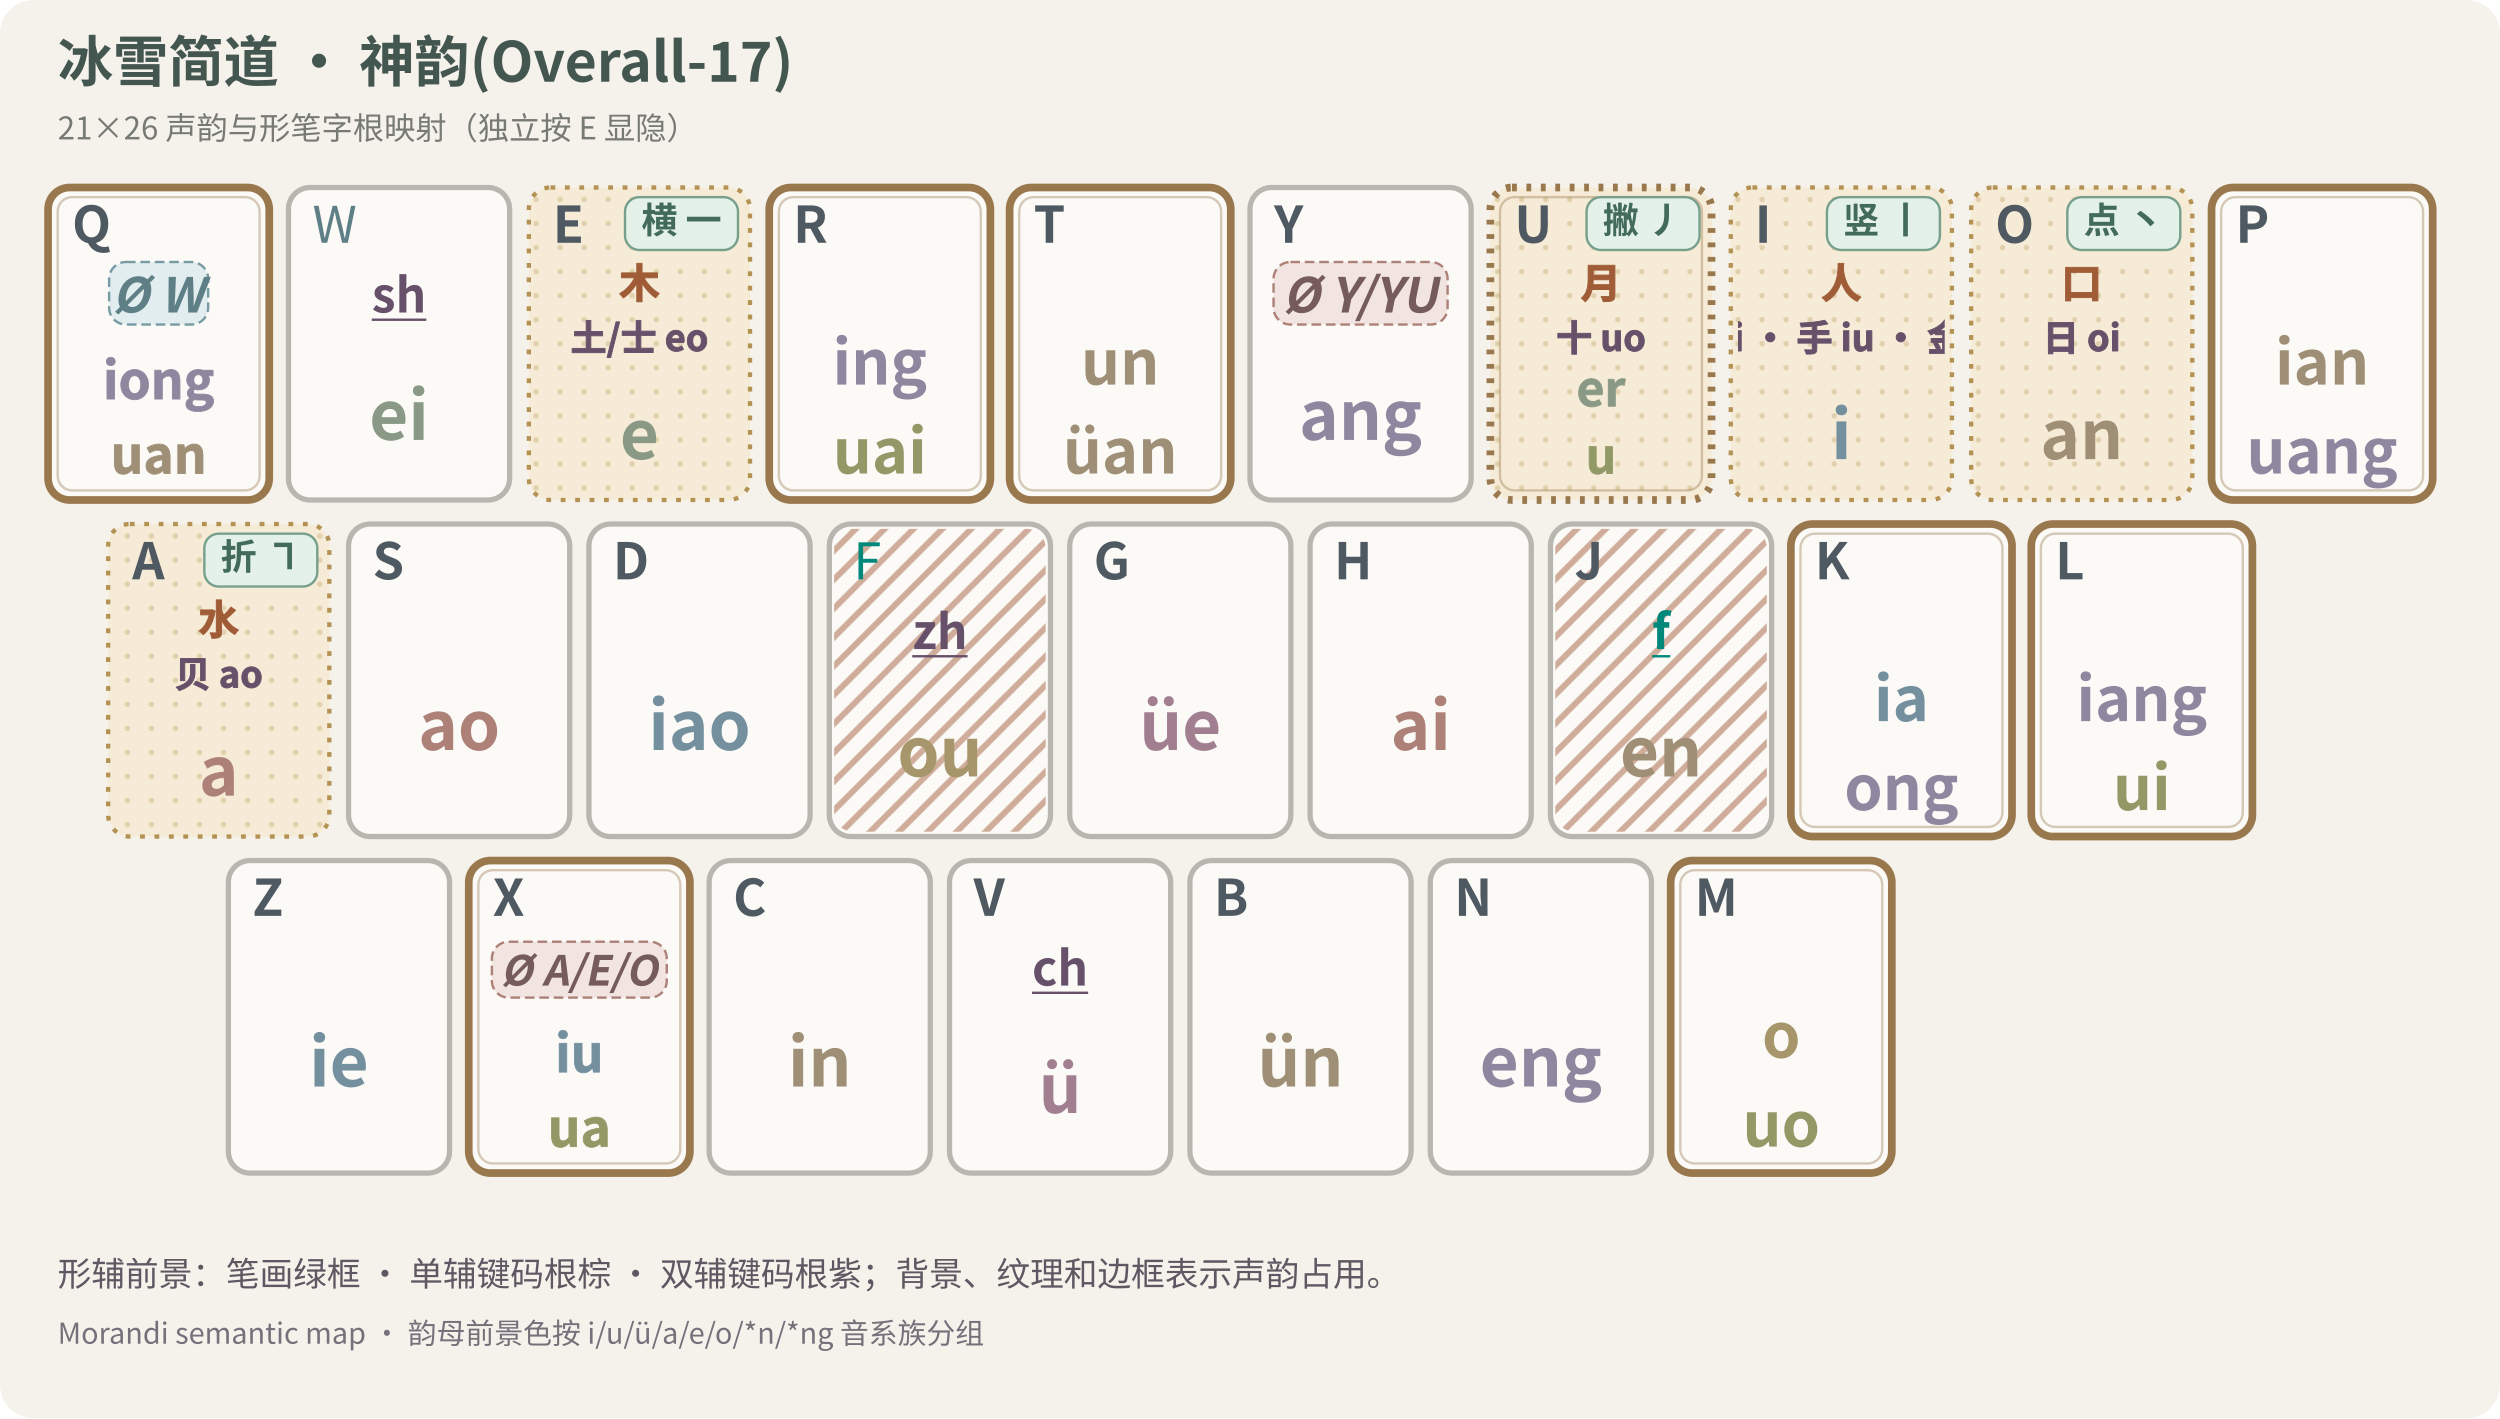
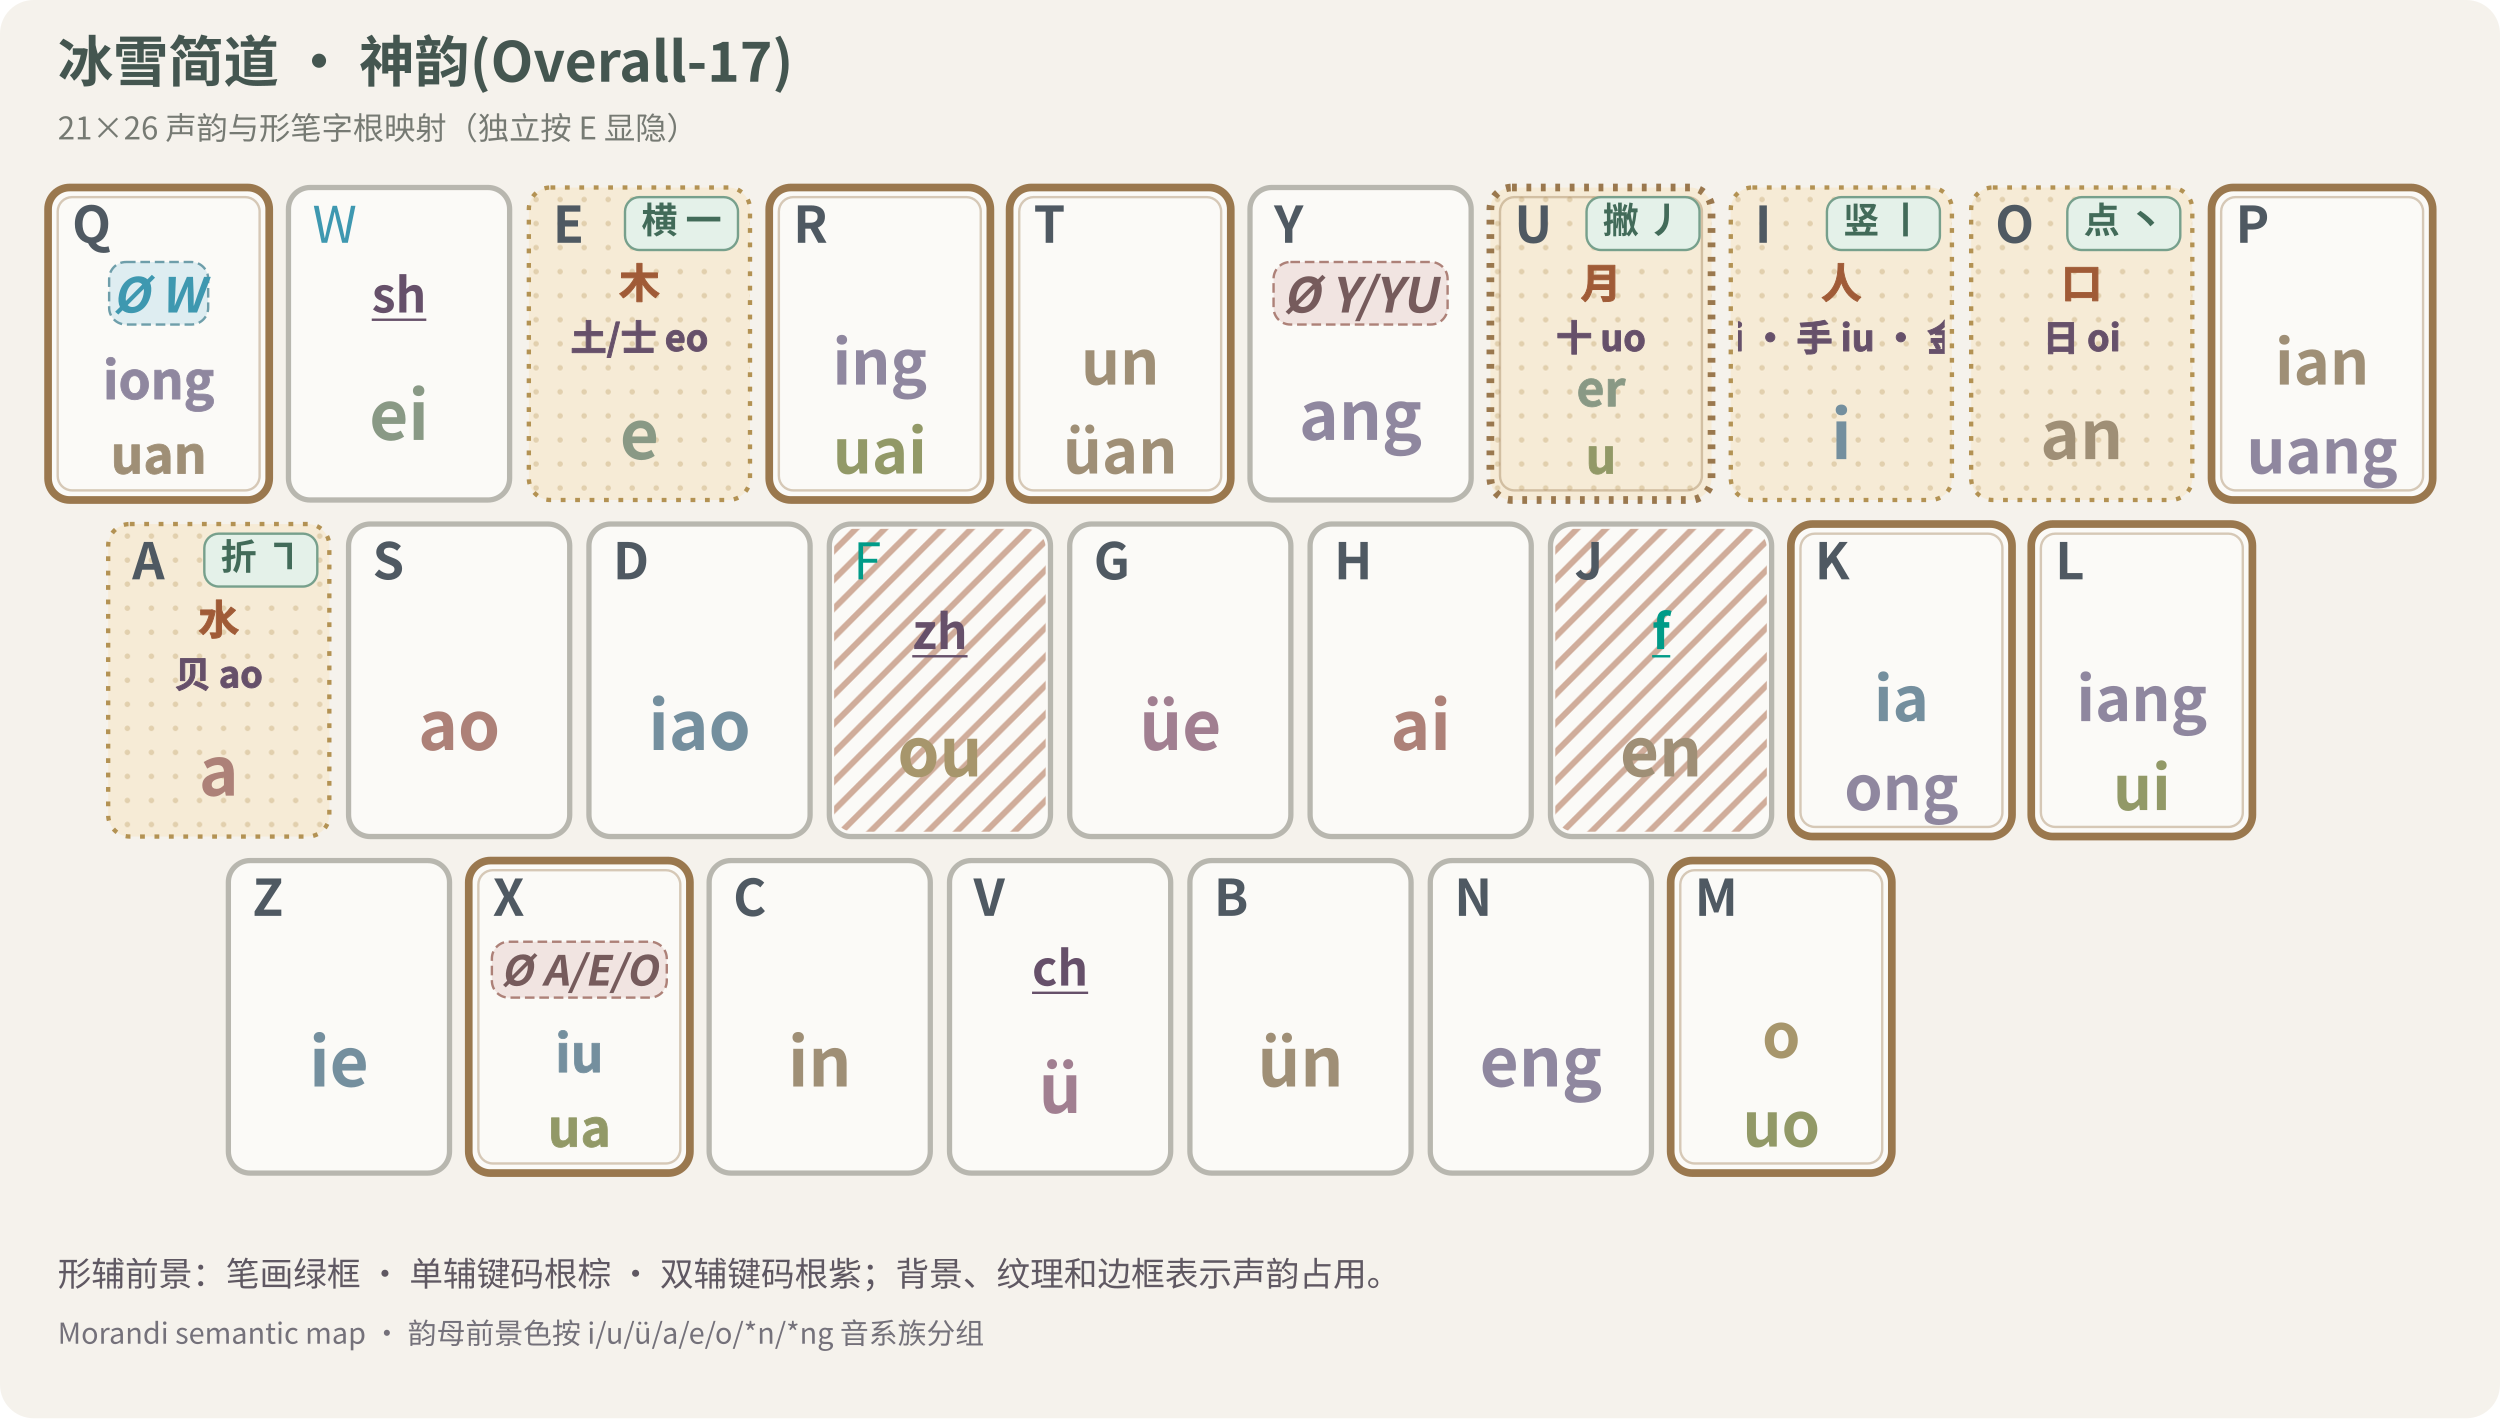
<svg xmlns="http://www.w3.org/2000/svg" class="keysvg nf4-keysvg" viewBox="0 0 1040 590" role="img" aria-labelledby="title desc">
  <defs>
    <pattern id="nf4-both" width="12" height="12" patternUnits="userSpaceOnUse">
      <rect width="12" height="12" fill="#fbfaf7" />
    </pattern>
    <pattern id="nf4-ionly" width="9" height="9" patternUnits="userSpaceOnUse">
      <rect width="9" height="9" fill="#e3eef4" />
      <path d="M2 0V9M7 0V9" stroke="#7399ad" stroke-opacity=".18" />
    </pattern>
    <pattern id="nf4-ronly" width="10" height="10" patternUnits="userSpaceOnUse">
      <rect width="10" height="10" fill="#f6ebd6" />
      <circle cx="3" cy="3" r="1.15" fill="#b39253" fill-opacity=".3" />
    </pattern>
    <pattern id="nf4-none" width="10" height="10" patternUnits="userSpaceOnUse">
      <rect width="10" height="10" fill="#eeece8" />
      <path d="M0 10L10 0" stroke="#aaa6a4" stroke-opacity=".14" />
    </pattern>
    <pattern id="nf4-multi" width="9" height="9" patternUnits="userSpaceOnUse">
      <rect width="9" height="9" fill="#f8efe2" />
      <path d="M-2 2L2-2M0 9L9 0M7 11L11 7" stroke="#9a784e" stroke-width="1.6" stroke-opacity=".27" />
    </pattern>
    <pattern id="nf4-anchor" width="12" height="12" patternUnits="userSpaceOnUse">
      <path d="M-3 3L3-3M0 12L12 0M9 15L15 9" stroke="#a05b37" stroke-width="2.5" stroke-opacity=".48" />
    </pattern>
  </defs>
  <rect width="1040" height="590" rx="14" fill="#f5f2ec" />
  <text x="24" y="34" font-family="Microsoft YaHei UI, Noto Sans CJK SC, sans-serif" font-size="23" fill="#445650" text-anchor="start" font-weight="760">冰雪简道 · 神韵(Overall-17)</text>
  <text x="24" y="58" font-family="Microsoft YaHei UI, Noto Sans CJK SC, sans-serif" font-size="13" fill="#767a73" text-anchor="start" font-weight="500">21×26 声韵与形笔字根映射（独立按 E 显隐）</text>
  <g data-key="Q" data-role="sound" data-multi="true">
    <clipPath id="snow_shenyun_shape-clip-0-0">
      <rect x="23" y="81" width="86" height="124" rx="7" />
    </clipPath>
    <rect x="20" y="78" width="92" height="130" rx="9" fill="#fbfaf7" stroke="#9a784e" stroke-width="3.2" />
    <rect x="24" y="82" width="84" height="122" rx="6" fill="none" stroke="#9a784e" stroke-opacity=".38" />
    <g clip-path="url(#snow_shenyun_shape-clip-0-0)">
      <text x="30" y="101" font-family="Microsoft YaHei UI, Noto Sans CJK SC, sans-serif" font-size="21" fill="#4f5962" text-anchor="start" font-weight="800" data-key-label="true">Q</text>
-       <rect x="45.4" y="109" width="41.2" height="26" rx="7" fill="#e2edf0" stroke="#789aa2" stroke-dasharray="4 2" />
-       <text x="66" y="130" text-anchor="middle" font-family="Microsoft YaHei UI, Noto Sans CJK SC, sans-serif" font-size="20" font-weight="700" font-style="italic" fill="#5f7f86">Ø W</text>
+       <rect x="45.4" y="109" width="41.2" height="26" rx="7" fill="#deedf1" stroke="#6e9eaa" stroke-dasharray="4 2" />
+       <text x="66" y="130" text-anchor="middle" font-family="Microsoft YaHei UI, Noto Sans CJK SC, sans-serif" font-size="20" font-weight="700" font-style="italic" fill="#3e98b0">Ø W</text>
      <text x="66" y="166" font-family="Microsoft YaHei UI, Noto Sans CJK SC, sans-serif" font-size="21.39" fill="#8f879f" text-anchor="middle" font-weight="800" data-final="iong" paint-order="stroke" stroke="#8f879f" stroke-width="0.35" stroke-linejoin="round">iong</text>
      <text x="66" y="197" font-family="Microsoft YaHei UI, Noto Sans CJK SC, sans-serif" font-size="21.39" fill="#9f8f76" text-anchor="middle" font-weight="800" data-final="uan" paint-order="stroke" stroke="#9f8f76" stroke-width="0.35" stroke-linejoin="round">uan</text>
    </g>
  </g>
  <g data-key="W" data-role="sound">
    <clipPath id="snow_shenyun_shape-clip-0-1">
      <rect x="123" y="81" width="86" height="124" rx="7" />
    </clipPath>
    <rect x="120" y="78" width="92" height="130" rx="9" fill="#fbfaf7" stroke="#b8b7af" stroke-width="2.2" />
    <g clip-path="url(#snow_shenyun_shape-clip-0-1)">
-       <text x="130" y="101" font-family="Microsoft YaHei UI, Noto Sans CJK SC, sans-serif" font-size="21" fill="#5f7f86" text-anchor="start" font-weight="500" data-key-label="true">W</text>
+       <text x="130" y="101" font-family="Microsoft YaHei UI, Noto Sans CJK SC, sans-serif" font-size="21" fill="#3e98b0" text-anchor="start" font-weight="500" data-key-label="true">W</text>
      <text x="166" y="130" text-anchor="middle" font-family="Microsoft YaHei UI, Noto Sans CJK SC, sans-serif" font-size="20" font-weight="700" text-decoration="underline" fill="#66506a">sh</text>
      <text x="166" y="183" font-family="Microsoft YaHei UI, Noto Sans CJK SC, sans-serif" font-size="28" fill="#899985" text-anchor="middle" font-weight="600" data-final="ei">ei</text>
    </g>
  </g>
  <g data-key="E" data-role="rhyme-auxiliary">
    <clipPath id="snow_shenyun_shape-clip-0-2">
      <rect x="223" y="81" width="86" height="124" rx="7" />
    </clipPath>
    <rect x="220" y="78" width="92" height="130" rx="9" fill="url(#nf4-ronly)" stroke="#b39253" stroke-width="1.8" stroke-dasharray="2 4" />
    <g clip-path="url(#snow_shenyun_shape-clip-0-2)">
      <text x="230" y="101" font-family="Microsoft YaHei UI, Noto Sans CJK SC, sans-serif" font-size="21" fill="#4f5962" text-anchor="start" font-weight="800" data-key-label="true">E</text>
      <g data-aux-badge="stroke">
        <rect x="260" y="82" width="47" height="22" rx="6" fill="#e4f1e9" stroke="#77a08c" />
        <text x="283.5" y="97" font-family="Microsoft YaHei UI, Noto Sans CJK SC, sans-serif" font-size="15" fill="#426b59" text-anchor="middle" font-weight="750" data-aux-kind="stroke">横 一</text>
      </g>
      <text x="266" y="124" font-family="Microsoft YaHei UI, Noto Sans CJK SC, sans-serif" font-size="17" fill="#a05b37" text-anchor="middle" font-weight="800" data-aux-kind="single-root" paint-order="stroke" stroke="#a05b37" stroke-width="0.4" stroke-linejoin="round">木</text>
      <text x="266" y="146" font-family="Microsoft YaHei UI, Noto Sans CJK SC, sans-serif" font-size="15" fill="#66506a" text-anchor="middle" font-weight="800" data-aux-kind="double-root" paint-order="stroke" stroke="#66506a" stroke-width="0.4" stroke-linejoin="round">土/士 eo</text>
      <text x="266" y="191" font-family="Microsoft YaHei UI, Noto Sans CJK SC, sans-serif" font-size="28" fill="#899985" text-anchor="middle" font-weight="600" data-final="e">e</text>
    </g>
  </g>
  <g data-key="R" data-role="sound" data-multi="true">
    <clipPath id="snow_shenyun_shape-clip-0-3">
      <rect x="323" y="81" width="86" height="124" rx="7" />
    </clipPath>
    <rect x="320" y="78" width="92" height="130" rx="9" fill="#fbfaf7" stroke="#9a784e" stroke-width="3.2" />
    <rect x="324" y="82" width="84" height="122" rx="6" fill="none" stroke="#9a784e" stroke-opacity=".38" />
    <g clip-path="url(#snow_shenyun_shape-clip-0-3)">
      <text x="330" y="101" font-family="Microsoft YaHei UI, Noto Sans CJK SC, sans-serif" font-size="21" fill="#4f5962" text-anchor="start" font-weight="800" data-key-label="true">R</text>
      <text x="366" y="160" font-family="Microsoft YaHei UI, Noto Sans CJK SC, sans-serif" font-size="25.53" fill="#8f879f" text-anchor="middle" font-weight="600" data-final="ing">ing</text>
      <text x="366" y="197" font-family="Microsoft YaHei UI, Noto Sans CJK SC, sans-serif" font-size="25.53" fill="#929967" text-anchor="middle" font-weight="600" data-final="uai">uai</text>
    </g>
  </g>
  <g data-key="T" data-role="sound" data-multi="true">
    <clipPath id="snow_shenyun_shape-clip-0-4">
      <rect x="423" y="81" width="86" height="124" rx="7" />
    </clipPath>
    <rect x="420" y="78" width="92" height="130" rx="9" fill="#fbfaf7" stroke="#9a784e" stroke-width="3.2" />
    <rect x="424" y="82" width="84" height="122" rx="6" fill="none" stroke="#9a784e" stroke-opacity=".38" />
    <g clip-path="url(#snow_shenyun_shape-clip-0-4)">
      <text x="430" y="101" font-family="Microsoft YaHei UI, Noto Sans CJK SC, sans-serif" font-size="21" fill="#4f5962" text-anchor="start" font-weight="800" data-key-label="true">T</text>
      <text x="466" y="160" font-family="Microsoft YaHei UI, Noto Sans CJK SC, sans-serif" font-size="25.53" fill="#9f8f76" text-anchor="middle" font-weight="600" data-final="un">un</text>
      <text x="466" y="197" font-family="Microsoft YaHei UI, Noto Sans CJK SC, sans-serif" font-size="25.53" fill="#9f8f76" text-anchor="middle" font-weight="600" data-final="van">üan</text>
    </g>
  </g>
  <g data-key="Y" data-role="sound">
    <clipPath id="snow_shenyun_shape-clip-0-5">
      <rect x="523" y="81" width="86" height="124" rx="7" />
    </clipPath>
    <rect x="520" y="78" width="92" height="130" rx="9" fill="#fbfaf7" stroke="#b8b7af" stroke-width="2.2" />
    <g clip-path="url(#snow_shenyun_shape-clip-0-5)">
      <text x="530" y="101" font-family="Microsoft YaHei UI, Noto Sans CJK SC, sans-serif" font-size="21" fill="#4f5962" text-anchor="start" font-weight="800" data-key-label="true">Y</text>
      <rect x="529.8" y="109" width="72.4" height="26" rx="7" fill="#f1e4e1" stroke="#ad8178" stroke-dasharray="4 2" />
      <text x="566" y="130" text-anchor="middle" font-family="Microsoft YaHei UI, Noto Sans CJK SC, sans-serif" font-size="20" font-weight="700" font-style="italic" fill="#765b5c">Ø Y/YU</text>
      <text x="566" y="183" font-family="Microsoft YaHei UI, Noto Sans CJK SC, sans-serif" font-size="28" fill="#8f879f" text-anchor="middle" font-weight="600" data-final="ang">ang</text>
    </g>
  </g>
  <g data-key="U" data-role="rhyme-auxiliary" data-multi="true">
    <clipPath id="snow_shenyun_shape-clip-0-6">
      <rect x="623" y="81" width="86" height="124" rx="7" />
    </clipPath>
    <rect x="620" y="78" width="92" height="130" rx="9" fill="url(#nf4-ronly)" stroke="#9a784e" stroke-width="3.2" stroke-dasharray="2 4" />
    <rect x="624" y="82" width="84" height="122" rx="6" fill="none" stroke="#9a784e" stroke-opacity=".38" />
    <g clip-path="url(#snow_shenyun_shape-clip-0-6)">
      <text x="630" y="101" font-family="Microsoft YaHei UI, Noto Sans CJK SC, sans-serif" font-size="21" fill="#4f5962" text-anchor="start" font-weight="800" data-key-label="true">U</text>
      <g data-aux-badge="stroke">
        <rect x="660" y="82" width="47" height="22" rx="6" fill="#e4f1e9" stroke="#77a08c" />
        <text x="683.5" y="97" font-family="Microsoft YaHei UI, Noto Sans CJK SC, sans-serif" font-size="15" fill="#426b59" text-anchor="middle" font-weight="750" data-aux-kind="stroke">撇 丿</text>
      </g>
      <text x="666" y="124" font-family="Microsoft YaHei UI, Noto Sans CJK SC, sans-serif" font-size="17" fill="#a05b37" text-anchor="middle" font-weight="800" data-aux-kind="single-root" paint-order="stroke" stroke="#a05b37" stroke-width="0.4" stroke-linejoin="round">月</text>
      <text x="666" y="146" font-family="Microsoft YaHei UI, Noto Sans CJK SC, sans-serif" font-size="15" fill="#66506a" text-anchor="middle" font-weight="800" data-aux-kind="double-root" paint-order="stroke" stroke="#66506a" stroke-width="0.4" stroke-linejoin="round">十 uo</text>
      <text x="666" y="169" font-family="Microsoft YaHei UI, Noto Sans CJK SC, sans-serif" font-size="20" fill="#899985" text-anchor="middle" font-weight="800" data-final="er" paint-order="stroke" stroke="#899985" stroke-width="0.35" stroke-linejoin="round">er</text>
      <text x="666" y="197" font-family="Microsoft YaHei UI, Noto Sans CJK SC, sans-serif" font-size="20" fill="#929967" text-anchor="middle" font-weight="800" data-final="u" paint-order="stroke" stroke="#929967" stroke-width="0.35" stroke-linejoin="round">u</text>
    </g>
  </g>
  <g data-key="I" data-role="rhyme-auxiliary">
    <clipPath id="snow_shenyun_shape-clip-0-7">
      <rect x="723" y="81" width="86" height="124" rx="7" />
    </clipPath>
    <rect x="720" y="78" width="92" height="130" rx="9" fill="url(#nf4-ronly)" stroke="#b39253" stroke-width="1.8" stroke-dasharray="2 4" />
    <g clip-path="url(#snow_shenyun_shape-clip-0-7)">
      <text x="730" y="101" font-family="Microsoft YaHei UI, Noto Sans CJK SC, sans-serif" font-size="21" fill="#4f5962" text-anchor="start" font-weight="800" data-key-label="true">I</text>
      <g data-aux-badge="stroke">
        <rect x="760" y="82" width="47" height="22" rx="6" fill="#e4f1e9" stroke="#77a08c" />
        <text x="783.5" y="97" font-family="Microsoft YaHei UI, Noto Sans CJK SC, sans-serif" font-size="15" fill="#426b59" text-anchor="middle" font-weight="750" data-aux-kind="stroke">竖 丨</text>
      </g>
      <text x="766" y="124" font-family="Microsoft YaHei UI, Noto Sans CJK SC, sans-serif" font-size="17" fill="#a05b37" text-anchor="middle" font-weight="800" data-aux-kind="single-root" paint-order="stroke" stroke="#a05b37" stroke-width="0.4" stroke-linejoin="round">人</text>
      <text x="766" y="146" font-family="Microsoft YaHei UI, Noto Sans CJK SC, sans-serif" font-size="15" fill="#66506a" text-anchor="middle" font-weight="800" data-aux-kind="double-root" textLength="76" lengthAdjust="spacingAndGlyphs" paint-order="stroke" stroke="#66506a" stroke-width="0.4" stroke-linejoin="round">艹 ii · 手 iu · 金 io</text>
      <text x="766" y="191" font-family="Microsoft YaHei UI, Noto Sans CJK SC, sans-serif" font-size="28" fill="#748f9e" text-anchor="middle" font-weight="600" data-final="i">i</text>
    </g>
  </g>
  <g data-key="O" data-role="rhyme-auxiliary">
    <clipPath id="snow_shenyun_shape-clip-0-8">
      <rect x="823" y="81" width="86" height="124" rx="7" />
    </clipPath>
    <rect x="820" y="78" width="92" height="130" rx="9" fill="url(#nf4-ronly)" stroke="#b39253" stroke-width="1.8" stroke-dasharray="2 4" />
    <g clip-path="url(#snow_shenyun_shape-clip-0-8)">
      <text x="830" y="101" font-family="Microsoft YaHei UI, Noto Sans CJK SC, sans-serif" font-size="21" fill="#4f5962" text-anchor="start" font-weight="800" data-key-label="true">O</text>
      <g data-aux-badge="stroke">
        <rect x="860" y="82" width="47" height="22" rx="6" fill="#e4f1e9" stroke="#77a08c" />
        <text x="883.5" y="97" font-family="Microsoft YaHei UI, Noto Sans CJK SC, sans-serif" font-size="15" fill="#426b59" text-anchor="middle" font-weight="750" data-aux-kind="stroke">点 丶</text>
      </g>
      <text x="866" y="124" font-family="Microsoft YaHei UI, Noto Sans CJK SC, sans-serif" font-size="17" fill="#a05b37" text-anchor="middle" font-weight="800" data-aux-kind="single-root" paint-order="stroke" stroke="#a05b37" stroke-width="0.4" stroke-linejoin="round">口</text>
      <text x="866" y="146" font-family="Microsoft YaHei UI, Noto Sans CJK SC, sans-serif" font-size="15" fill="#66506a" text-anchor="middle" font-weight="800" data-aux-kind="double-root" paint-order="stroke" stroke="#66506a" stroke-width="0.4" stroke-linejoin="round">日 oi</text>
      <text x="866" y="191" font-family="Microsoft YaHei UI, Noto Sans CJK SC, sans-serif" font-size="28" fill="#9f8f76" text-anchor="middle" font-weight="600" data-final="an">an</text>
    </g>
  </g>
  <g data-key="P" data-role="sound" data-multi="true">
    <clipPath id="snow_shenyun_shape-clip-0-9">
      <rect x="923" y="81" width="86" height="124" rx="7" />
    </clipPath>
    <rect x="920" y="78" width="92" height="130" rx="9" fill="#fbfaf7" stroke="#9a784e" stroke-width="3.2" />
    <rect x="924" y="82" width="84" height="122" rx="6" fill="none" stroke="#9a784e" stroke-opacity=".38" />
    <g clip-path="url(#snow_shenyun_shape-clip-0-9)">
      <text x="930" y="101" font-family="Microsoft YaHei UI, Noto Sans CJK SC, sans-serif" font-size="21" fill="#4f5962" text-anchor="start" font-weight="800" data-key-label="true">P</text>
      <text x="966" y="160" font-family="Microsoft YaHei UI, Noto Sans CJK SC, sans-serif" font-size="25.53" fill="#9f8f76" text-anchor="middle" font-weight="600" data-final="ian">ian</text>
      <text x="966" y="197" font-family="Microsoft YaHei UI, Noto Sans CJK SC, sans-serif" font-size="25.53" fill="#8f879f" text-anchor="middle" font-weight="600" data-final="uang">uang</text>
    </g>
  </g>
  <g data-key="A" data-role="rhyme-auxiliary">
    <clipPath id="snow_shenyun_shape-clip-1-0">
      <rect x="48" y="221" width="86" height="124" rx="7" />
    </clipPath>
    <rect x="45" y="218" width="92" height="130" rx="9" fill="url(#nf4-ronly)" stroke="#b39253" stroke-width="1.8" stroke-dasharray="2 4" />
    <g clip-path="url(#snow_shenyun_shape-clip-1-0)">
      <text x="55" y="241" font-family="Microsoft YaHei UI, Noto Sans CJK SC, sans-serif" font-size="21" fill="#4f5962" text-anchor="start" font-weight="800" data-key-label="true">A</text>
      <g data-aux-badge="stroke">
        <rect x="85" y="222" width="47" height="22" rx="6" fill="#e4f1e9" stroke="#77a08c" />
        <text x="108.5" y="237" font-family="Microsoft YaHei UI, Noto Sans CJK SC, sans-serif" font-size="15" fill="#426b59" text-anchor="middle" font-weight="750" data-aux-kind="stroke">折 ㇕</text>
      </g>
      <text x="91" y="264" font-family="Microsoft YaHei UI, Noto Sans CJK SC, sans-serif" font-size="17" fill="#a05b37" text-anchor="middle" font-weight="800" data-aux-kind="single-root" paint-order="stroke" stroke="#a05b37" stroke-width="0.4" stroke-linejoin="round">水</text>
      <text x="91" y="286" font-family="Microsoft YaHei UI, Noto Sans CJK SC, sans-serif" font-size="15" fill="#66506a" text-anchor="middle" font-weight="800" data-aux-kind="double-root" paint-order="stroke" stroke="#66506a" stroke-width="0.4" stroke-linejoin="round">贝 ao</text>
      <text x="91" y="331" font-family="Microsoft YaHei UI, Noto Sans CJK SC, sans-serif" font-size="28" fill="#ad8178" text-anchor="middle" font-weight="600" data-final="a">a</text>
    </g>
  </g>
  <g data-key="S" data-role="sound">
    <clipPath id="snow_shenyun_shape-clip-1-1">
      <rect x="148" y="221" width="86" height="124" rx="7" />
    </clipPath>
    <rect x="145" y="218" width="92" height="130" rx="9" fill="#fbfaf7" stroke="#b8b7af" stroke-width="2.2" />
    <g clip-path="url(#snow_shenyun_shape-clip-1-1)">
      <text x="155" y="241" font-family="Microsoft YaHei UI, Noto Sans CJK SC, sans-serif" font-size="21" fill="#4f5962" text-anchor="start" font-weight="800" data-key-label="true">S</text>
      <text x="191" y="312" font-family="Microsoft YaHei UI, Noto Sans CJK SC, sans-serif" font-size="28" fill="#ad8178" text-anchor="middle" font-weight="600" data-final="ao">ao</text>
    </g>
  </g>
  <g data-key="D" data-role="sound">
    <clipPath id="snow_shenyun_shape-clip-1-2">
      <rect x="248" y="221" width="86" height="124" rx="7" />
    </clipPath>
    <rect x="245" y="218" width="92" height="130" rx="9" fill="#fbfaf7" stroke="#b8b7af" stroke-width="2.2" />
    <g clip-path="url(#snow_shenyun_shape-clip-1-2)">
      <text x="255" y="241" font-family="Microsoft YaHei UI, Noto Sans CJK SC, sans-serif" font-size="21" fill="#4f5962" text-anchor="start" font-weight="800" data-key-label="true">D</text>
      <text x="291" y="312" font-family="Microsoft YaHei UI, Noto Sans CJK SC, sans-serif" font-size="28" fill="#748f9e" text-anchor="middle" font-weight="600" data-final="iao">iao</text>
    </g>
  </g>
  <g data-key="F" data-role="sound">
    <clipPath id="snow_shenyun_shape-clip-1-3">
      <rect x="348" y="221" width="86" height="124" rx="7" />
    </clipPath>
    <rect x="345" y="218" width="92" height="130" rx="9" fill="#fbfaf7" stroke="#b8b7af" stroke-width="2.2" />
    <rect x="347" y="220" width="88" height="126" rx="8" fill="url(#nf4-anchor)" pointer-events="none" />
    <g clip-path="url(#snow_shenyun_shape-clip-1-3)">
-       <text x="355" y="241" font-family="Microsoft YaHei UI, Noto Sans CJK SC, sans-serif" font-size="21" fill="#00897b" text-anchor="start" font-weight="500" data-key-label="true">F</text>
+       <text x="355" y="241" font-family="Microsoft YaHei UI, Noto Sans CJK SC, sans-serif" font-size="21" fill="#009b88" text-anchor="start" font-weight="500" data-key-label="true">F</text>
      <text x="391" y="270" text-anchor="middle" font-family="Microsoft YaHei UI, Noto Sans CJK SC, sans-serif" font-size="20" font-weight="700" text-decoration="underline" fill="#66506a">zh</text>
      <text x="391" y="323" font-family="Microsoft YaHei UI, Noto Sans CJK SC, sans-serif" font-size="28" fill="#a7966c" text-anchor="middle" font-weight="600" data-final="ou">ou</text>
    </g>
  </g>
  <g data-key="G" data-role="sound">
    <clipPath id="snow_shenyun_shape-clip-1-4">
      <rect x="448" y="221" width="86" height="124" rx="7" />
    </clipPath>
    <rect x="445" y="218" width="92" height="130" rx="9" fill="#fbfaf7" stroke="#b8b7af" stroke-width="2.2" />
    <g clip-path="url(#snow_shenyun_shape-clip-1-4)">
      <text x="455" y="241" font-family="Microsoft YaHei UI, Noto Sans CJK SC, sans-serif" font-size="21" fill="#4f5962" text-anchor="start" font-weight="800" data-key-label="true">G</text>
      <text x="491" y="312" font-family="Microsoft YaHei UI, Noto Sans CJK SC, sans-serif" font-size="28" fill="#a17f91" text-anchor="middle" font-weight="600" data-final="ve">üe</text>
    </g>
  </g>
  <g data-key="H" data-role="sound">
    <clipPath id="snow_shenyun_shape-clip-1-5">
      <rect x="548" y="221" width="86" height="124" rx="7" />
    </clipPath>
    <rect x="545" y="218" width="92" height="130" rx="9" fill="#fbfaf7" stroke="#b8b7af" stroke-width="2.2" />
    <g clip-path="url(#snow_shenyun_shape-clip-1-5)">
      <text x="555" y="241" font-family="Microsoft YaHei UI, Noto Sans CJK SC, sans-serif" font-size="21" fill="#4f5962" text-anchor="start" font-weight="800" data-key-label="true">H</text>
      <text x="591" y="312" font-family="Microsoft YaHei UI, Noto Sans CJK SC, sans-serif" font-size="28" fill="#ad8178" text-anchor="middle" font-weight="600" data-final="ai">ai</text>
    </g>
  </g>
  <g data-key="J" data-role="sound">
    <clipPath id="snow_shenyun_shape-clip-1-6">
      <rect x="648" y="221" width="86" height="124" rx="7" />
    </clipPath>
    <rect x="645" y="218" width="92" height="130" rx="9" fill="#fbfaf7" stroke="#b8b7af" stroke-width="2.2" />
    <rect x="647" y="220" width="88" height="126" rx="8" fill="url(#nf4-anchor)" pointer-events="none" />
    <g clip-path="url(#snow_shenyun_shape-clip-1-6)">
      <text x="655" y="241" font-family="Microsoft YaHei UI, Noto Sans CJK SC, sans-serif" font-size="21" fill="#4f5962" text-anchor="start" font-weight="800" data-key-label="true">J</text>
-       <text x="691" y="270" text-anchor="middle" font-family="Microsoft YaHei UI, Noto Sans CJK SC, sans-serif" font-size="20" font-weight="700" text-decoration="underline" fill="#00897b">f</text>
+       <text x="691" y="270" text-anchor="middle" font-family="Microsoft YaHei UI, Noto Sans CJK SC, sans-serif" font-size="20" font-weight="700" text-decoration="underline" fill="#009b88">f</text>
      <text x="691" y="323" font-family="Microsoft YaHei UI, Noto Sans CJK SC, sans-serif" font-size="28" fill="#9f8f76" text-anchor="middle" font-weight="600" data-final="en">en</text>
    </g>
  </g>
  <g data-key="K" data-role="sound" data-multi="true">
    <clipPath id="snow_shenyun_shape-clip-1-7">
      <rect x="748" y="221" width="86" height="124" rx="7" />
    </clipPath>
    <rect x="745" y="218" width="92" height="130" rx="9" fill="#fbfaf7" stroke="#9a784e" stroke-width="3.2" />
    <rect x="749" y="222" width="84" height="122" rx="6" fill="none" stroke="#9a784e" stroke-opacity=".38" />
    <g clip-path="url(#snow_shenyun_shape-clip-1-7)">
      <text x="755" y="241" font-family="Microsoft YaHei UI, Noto Sans CJK SC, sans-serif" font-size="21" fill="#4f5962" text-anchor="start" font-weight="800" data-key-label="true">K</text>
      <text x="791" y="300" font-family="Microsoft YaHei UI, Noto Sans CJK SC, sans-serif" font-size="25.53" fill="#748f9e" text-anchor="middle" font-weight="600" data-final="ia">ia</text>
      <text x="791" y="337" font-family="Microsoft YaHei UI, Noto Sans CJK SC, sans-serif" font-size="25.53" fill="#8f879f" text-anchor="middle" font-weight="600" data-final="ong">ong</text>
    </g>
  </g>
  <g data-key="L" data-role="sound" data-multi="true">
    <clipPath id="snow_shenyun_shape-clip-1-8">
      <rect x="848" y="221" width="86" height="124" rx="7" />
    </clipPath>
    <rect x="845" y="218" width="92" height="130" rx="9" fill="#fbfaf7" stroke="#9a784e" stroke-width="3.2" />
    <rect x="849" y="222" width="84" height="122" rx="6" fill="none" stroke="#9a784e" stroke-opacity=".38" />
    <g clip-path="url(#snow_shenyun_shape-clip-1-8)">
      <text x="855" y="241" font-family="Microsoft YaHei UI, Noto Sans CJK SC, sans-serif" font-size="21" fill="#4f5962" text-anchor="start" font-weight="800" data-key-label="true">L</text>
      <text x="891" y="300" font-family="Microsoft YaHei UI, Noto Sans CJK SC, sans-serif" font-size="25.53" fill="#8f879f" text-anchor="middle" font-weight="600" data-final="iang">iang</text>
      <text x="891" y="337" font-family="Microsoft YaHei UI, Noto Sans CJK SC, sans-serif" font-size="25.53" fill="#929967" text-anchor="middle" font-weight="600" data-final="ui">ui</text>
    </g>
  </g>
  <g data-key="Z" data-role="sound">
    <clipPath id="snow_shenyun_shape-clip-2-0">
      <rect x="98" y="361" width="86" height="124" rx="7" />
    </clipPath>
    <rect x="95" y="358" width="92" height="130" rx="9" fill="#fbfaf7" stroke="#b8b7af" stroke-width="2.2" />
    <g clip-path="url(#snow_shenyun_shape-clip-2-0)">
      <text x="105" y="381" font-family="Microsoft YaHei UI, Noto Sans CJK SC, sans-serif" font-size="21" fill="#4f5962" text-anchor="start" font-weight="800" data-key-label="true">Z</text>
      <text x="141" y="452" font-family="Microsoft YaHei UI, Noto Sans CJK SC, sans-serif" font-size="28" fill="#748f9e" text-anchor="middle" font-weight="600" data-final="ie">ie</text>
    </g>
  </g>
  <g data-key="X" data-role="sound" data-multi="true">
    <clipPath id="snow_shenyun_shape-clip-2-1">
      <rect x="198" y="361" width="86" height="124" rx="7" />
    </clipPath>
    <rect x="195" y="358" width="92" height="130" rx="9" fill="#fbfaf7" stroke="#9a784e" stroke-width="3.2" />
    <rect x="199" y="362" width="84" height="122" rx="6" fill="none" stroke="#9a784e" stroke-opacity=".38" />
    <g clip-path="url(#snow_shenyun_shape-clip-2-1)">
      <text x="205" y="381" font-family="Microsoft YaHei UI, Noto Sans CJK SC, sans-serif" font-size="21" fill="#4f5962" text-anchor="start" font-weight="800" data-key-label="true">X</text>
      <rect x="204.621" y="391.759" width="72.759" height="23.241" rx="7" fill="#f1e4e1" stroke="#ad8178" stroke-dasharray="4 2" />
      <text x="241" y="410" text-anchor="middle" font-family="Microsoft YaHei UI, Noto Sans CJK SC, sans-serif" font-size="17.241" font-weight="700" font-style="italic" fill="#765b5c">Ø A/E/O</text>
      <text x="241" y="446" font-family="Microsoft YaHei UI, Noto Sans CJK SC, sans-serif" font-size="21.39" fill="#748f9e" text-anchor="middle" font-weight="800" data-final="iu" paint-order="stroke" stroke="#748f9e" stroke-width="0.35" stroke-linejoin="round">iu</text>
      <text x="241" y="477" font-family="Microsoft YaHei UI, Noto Sans CJK SC, sans-serif" font-size="21.39" fill="#929967" text-anchor="middle" font-weight="800" data-final="ua" paint-order="stroke" stroke="#929967" stroke-width="0.35" stroke-linejoin="round">ua</text>
    </g>
  </g>
  <g data-key="C" data-role="sound">
    <clipPath id="snow_shenyun_shape-clip-2-2">
      <rect x="298" y="361" width="86" height="124" rx="7" />
    </clipPath>
    <rect x="295" y="358" width="92" height="130" rx="9" fill="#fbfaf7" stroke="#b8b7af" stroke-width="2.2" />
    <g clip-path="url(#snow_shenyun_shape-clip-2-2)">
      <text x="305" y="381" font-family="Microsoft YaHei UI, Noto Sans CJK SC, sans-serif" font-size="21" fill="#4f5962" text-anchor="start" font-weight="800" data-key-label="true">C</text>
      <text x="341" y="452" font-family="Microsoft YaHei UI, Noto Sans CJK SC, sans-serif" font-size="28" fill="#9f8f76" text-anchor="middle" font-weight="600" data-final="in">in</text>
    </g>
  </g>
  <g data-key="V" data-role="sound">
    <clipPath id="snow_shenyun_shape-clip-2-3">
      <rect x="398" y="361" width="86" height="124" rx="7" />
    </clipPath>
    <rect x="395" y="358" width="92" height="130" rx="9" fill="#fbfaf7" stroke="#b8b7af" stroke-width="2.2" />
    <g clip-path="url(#snow_shenyun_shape-clip-2-3)">
      <text x="405" y="381" font-family="Microsoft YaHei UI, Noto Sans CJK SC, sans-serif" font-size="21" fill="#4f5962" text-anchor="start" font-weight="800" data-key-label="true">V</text>
      <text x="441" y="410" text-anchor="middle" font-family="Microsoft YaHei UI, Noto Sans CJK SC, sans-serif" font-size="20" font-weight="700" text-decoration="underline" fill="#66506a">ch</text>
      <text x="441" y="463" font-family="Microsoft YaHei UI, Noto Sans CJK SC, sans-serif" font-size="28" fill="#a17f91" text-anchor="middle" font-weight="600" data-final="v">ü</text>
    </g>
  </g>
  <g data-key="B" data-role="sound">
    <clipPath id="snow_shenyun_shape-clip-2-4">
      <rect x="498" y="361" width="86" height="124" rx="7" />
    </clipPath>
    <rect x="495" y="358" width="92" height="130" rx="9" fill="#fbfaf7" stroke="#b8b7af" stroke-width="2.2" />
    <g clip-path="url(#snow_shenyun_shape-clip-2-4)">
      <text x="505" y="381" font-family="Microsoft YaHei UI, Noto Sans CJK SC, sans-serif" font-size="21" fill="#4f5962" text-anchor="start" font-weight="800" data-key-label="true">B</text>
      <text x="541" y="452" font-family="Microsoft YaHei UI, Noto Sans CJK SC, sans-serif" font-size="28" fill="#9f8f76" text-anchor="middle" font-weight="600" data-final="vn">ün</text>
    </g>
  </g>
  <g data-key="N" data-role="sound">
    <clipPath id="snow_shenyun_shape-clip-2-5">
      <rect x="598" y="361" width="86" height="124" rx="7" />
    </clipPath>
    <rect x="595" y="358" width="92" height="130" rx="9" fill="#fbfaf7" stroke="#b8b7af" stroke-width="2.2" />
    <g clip-path="url(#snow_shenyun_shape-clip-2-5)">
      <text x="605" y="381" font-family="Microsoft YaHei UI, Noto Sans CJK SC, sans-serif" font-size="21" fill="#4f5962" text-anchor="start" font-weight="800" data-key-label="true">N</text>
      <text x="641" y="452" font-family="Microsoft YaHei UI, Noto Sans CJK SC, sans-serif" font-size="28" fill="#8f879f" text-anchor="middle" font-weight="600" data-final="eng">eng</text>
    </g>
  </g>
  <g data-key="M" data-role="sound" data-multi="true">
    <clipPath id="snow_shenyun_shape-clip-2-6">
      <rect x="698" y="361" width="86" height="124" rx="7" />
    </clipPath>
    <rect x="695" y="358" width="92" height="130" rx="9" fill="#fbfaf7" stroke="#9a784e" stroke-width="3.2" />
    <rect x="699" y="362" width="84" height="122" rx="6" fill="none" stroke="#9a784e" stroke-opacity=".38" />
    <g clip-path="url(#snow_shenyun_shape-clip-2-6)">
      <text x="705" y="381" font-family="Microsoft YaHei UI, Noto Sans CJK SC, sans-serif" font-size="21" fill="#4f5962" text-anchor="start" font-weight="800" data-key-label="true">M</text>
      <text x="741" y="440" font-family="Microsoft YaHei UI, Noto Sans CJK SC, sans-serif" font-size="25.53" fill="#a7966c" text-anchor="middle" font-weight="600" data-final="o">o</text>
      <text x="741" y="477" font-family="Microsoft YaHei UI, Noto Sans CJK SC, sans-serif" font-size="25.53" fill="#929967" text-anchor="middle" font-weight="600" data-final="uo">uo</text>
    </g>
  </g>
  <text x="24" y="535" font-family="Microsoft YaHei UI, Noto Sans CJK SC, sans-serif" font-size="14" fill="#5f5862" text-anchor="start" font-weight="500">形辅前景：笔画绿框 · 单辅键码根棕 · 双辅键码根紫；背景、纹理和边框表示声韵占用。</text>
  <text x="24" y="559" font-family="Microsoft YaHei UI, Noto Sans CJK SC, sans-serif" font-size="12" fill="#74717a" text-anchor="start" font-weight="500">Morandi semantic map · 韵母前景色按 i/u/ü/a/e/o/*n/*ng 音系族分组</text>
</svg>
